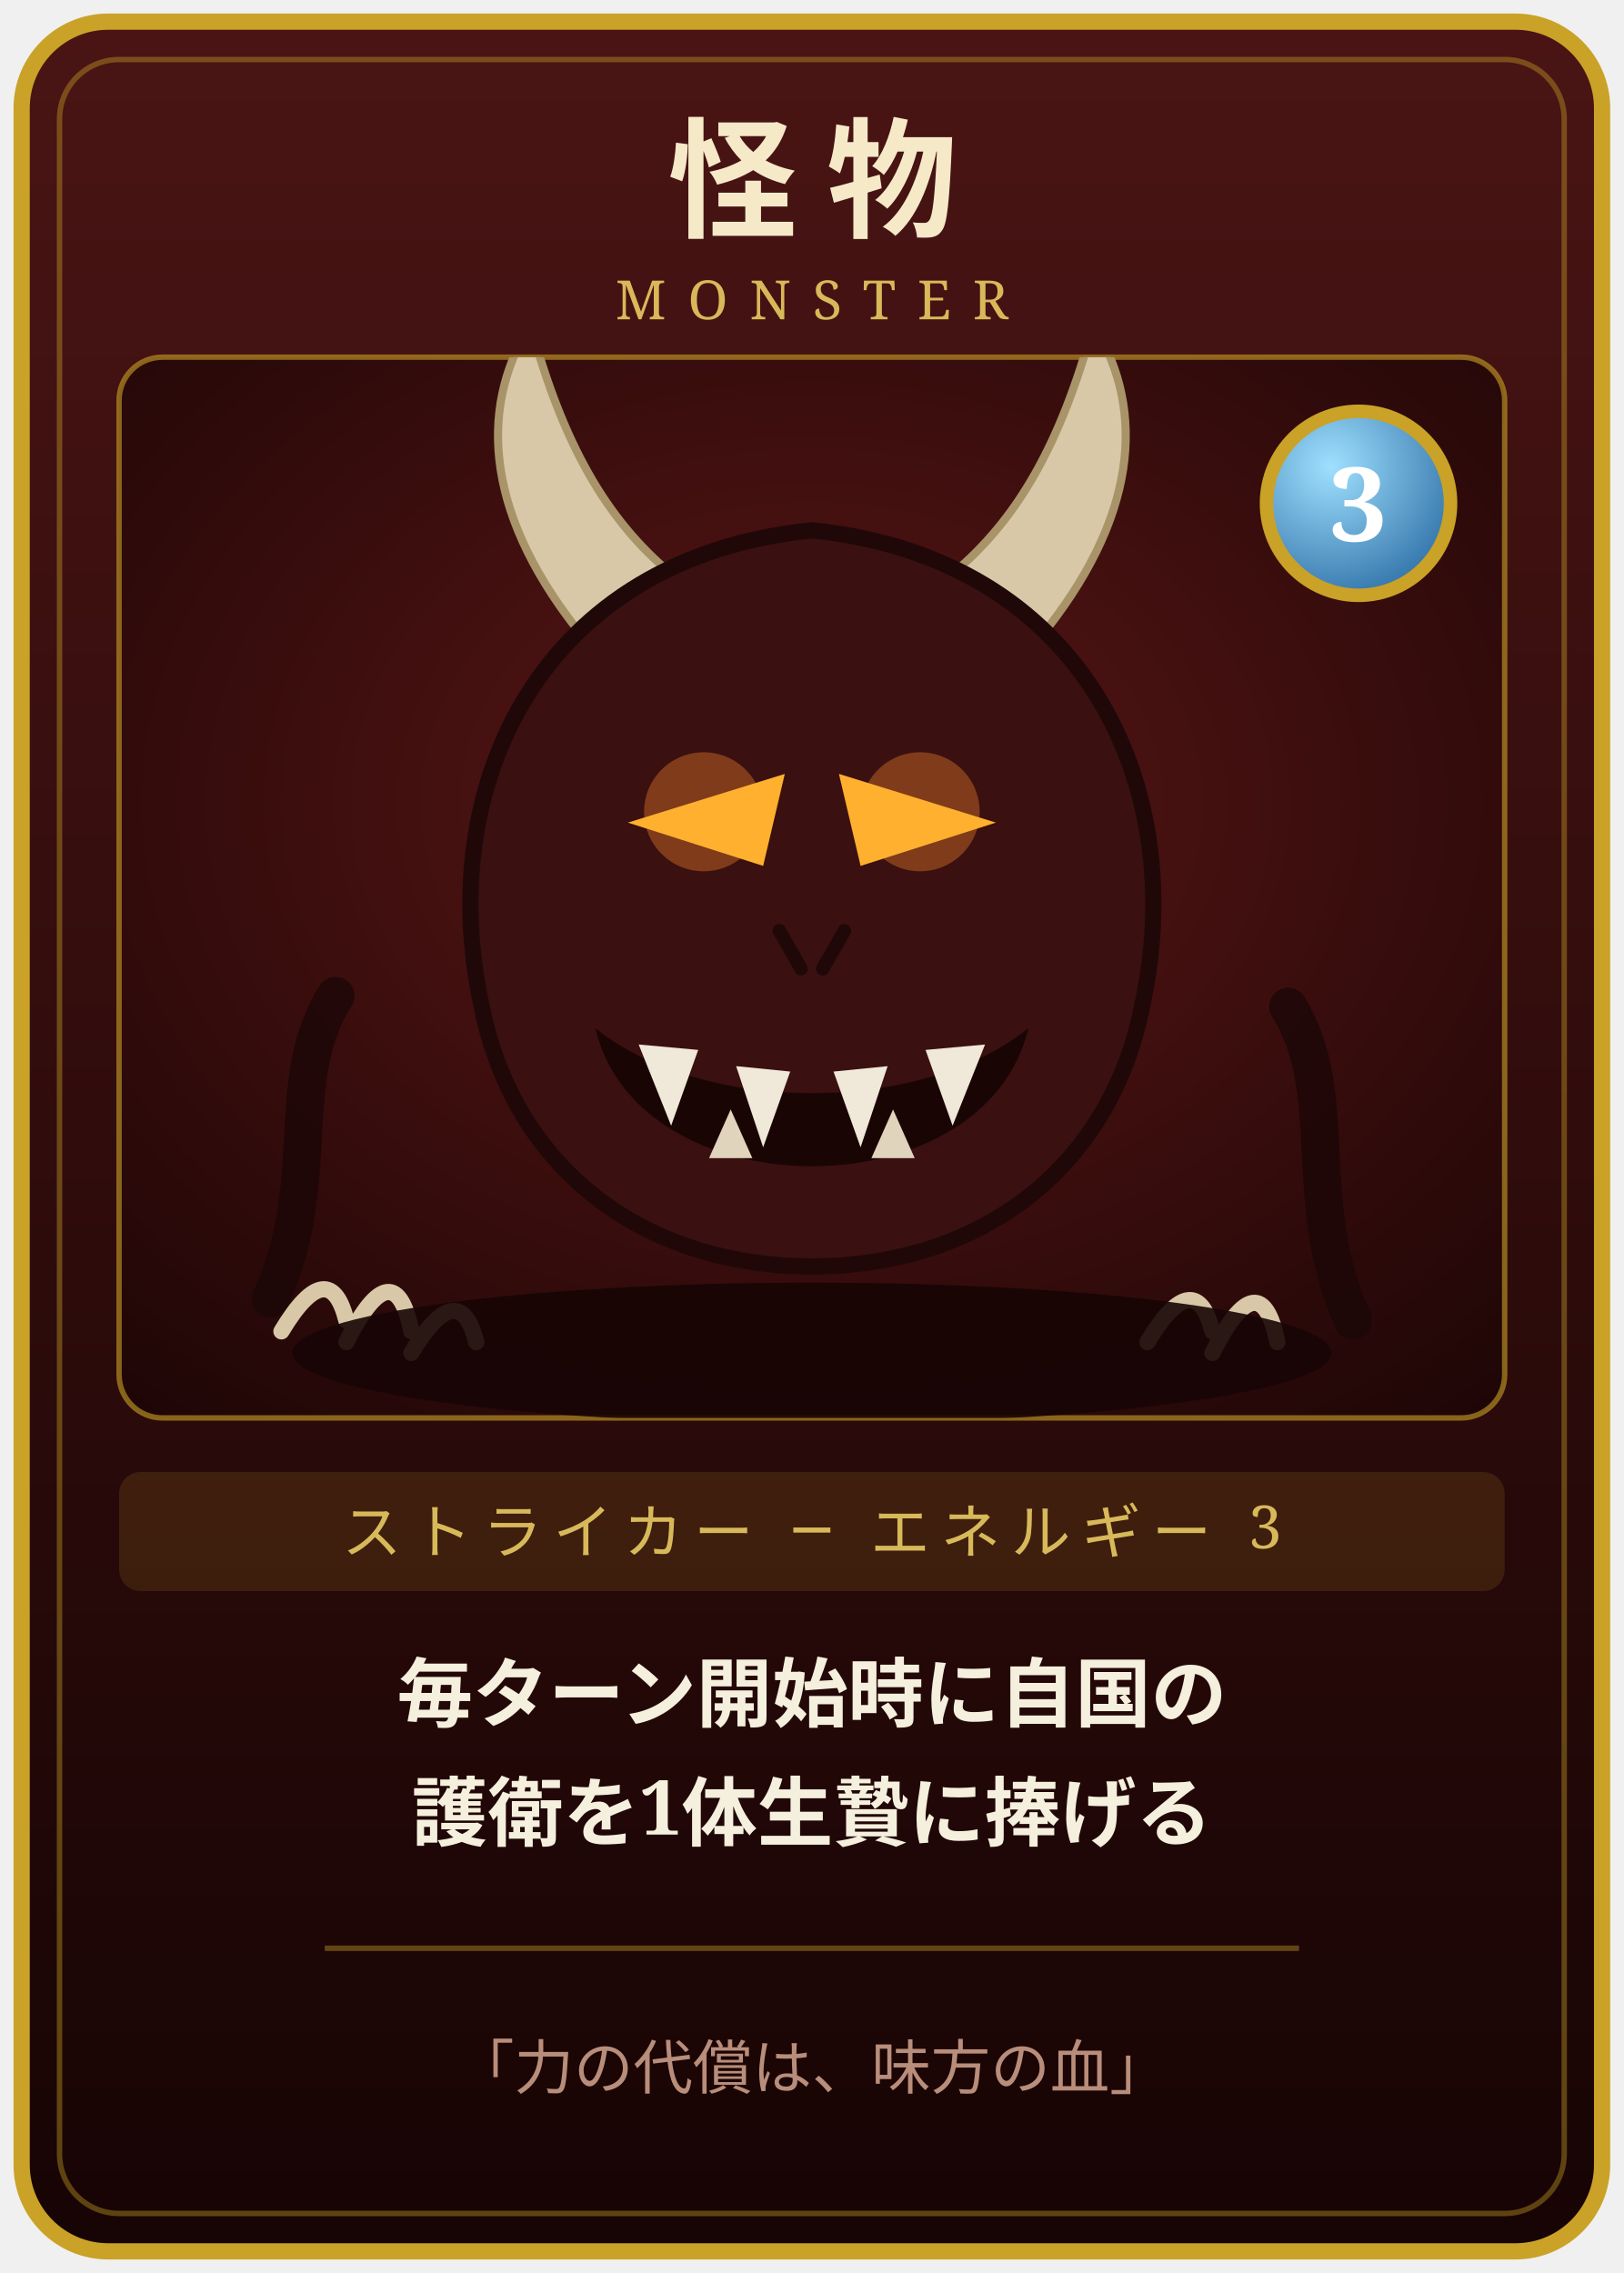
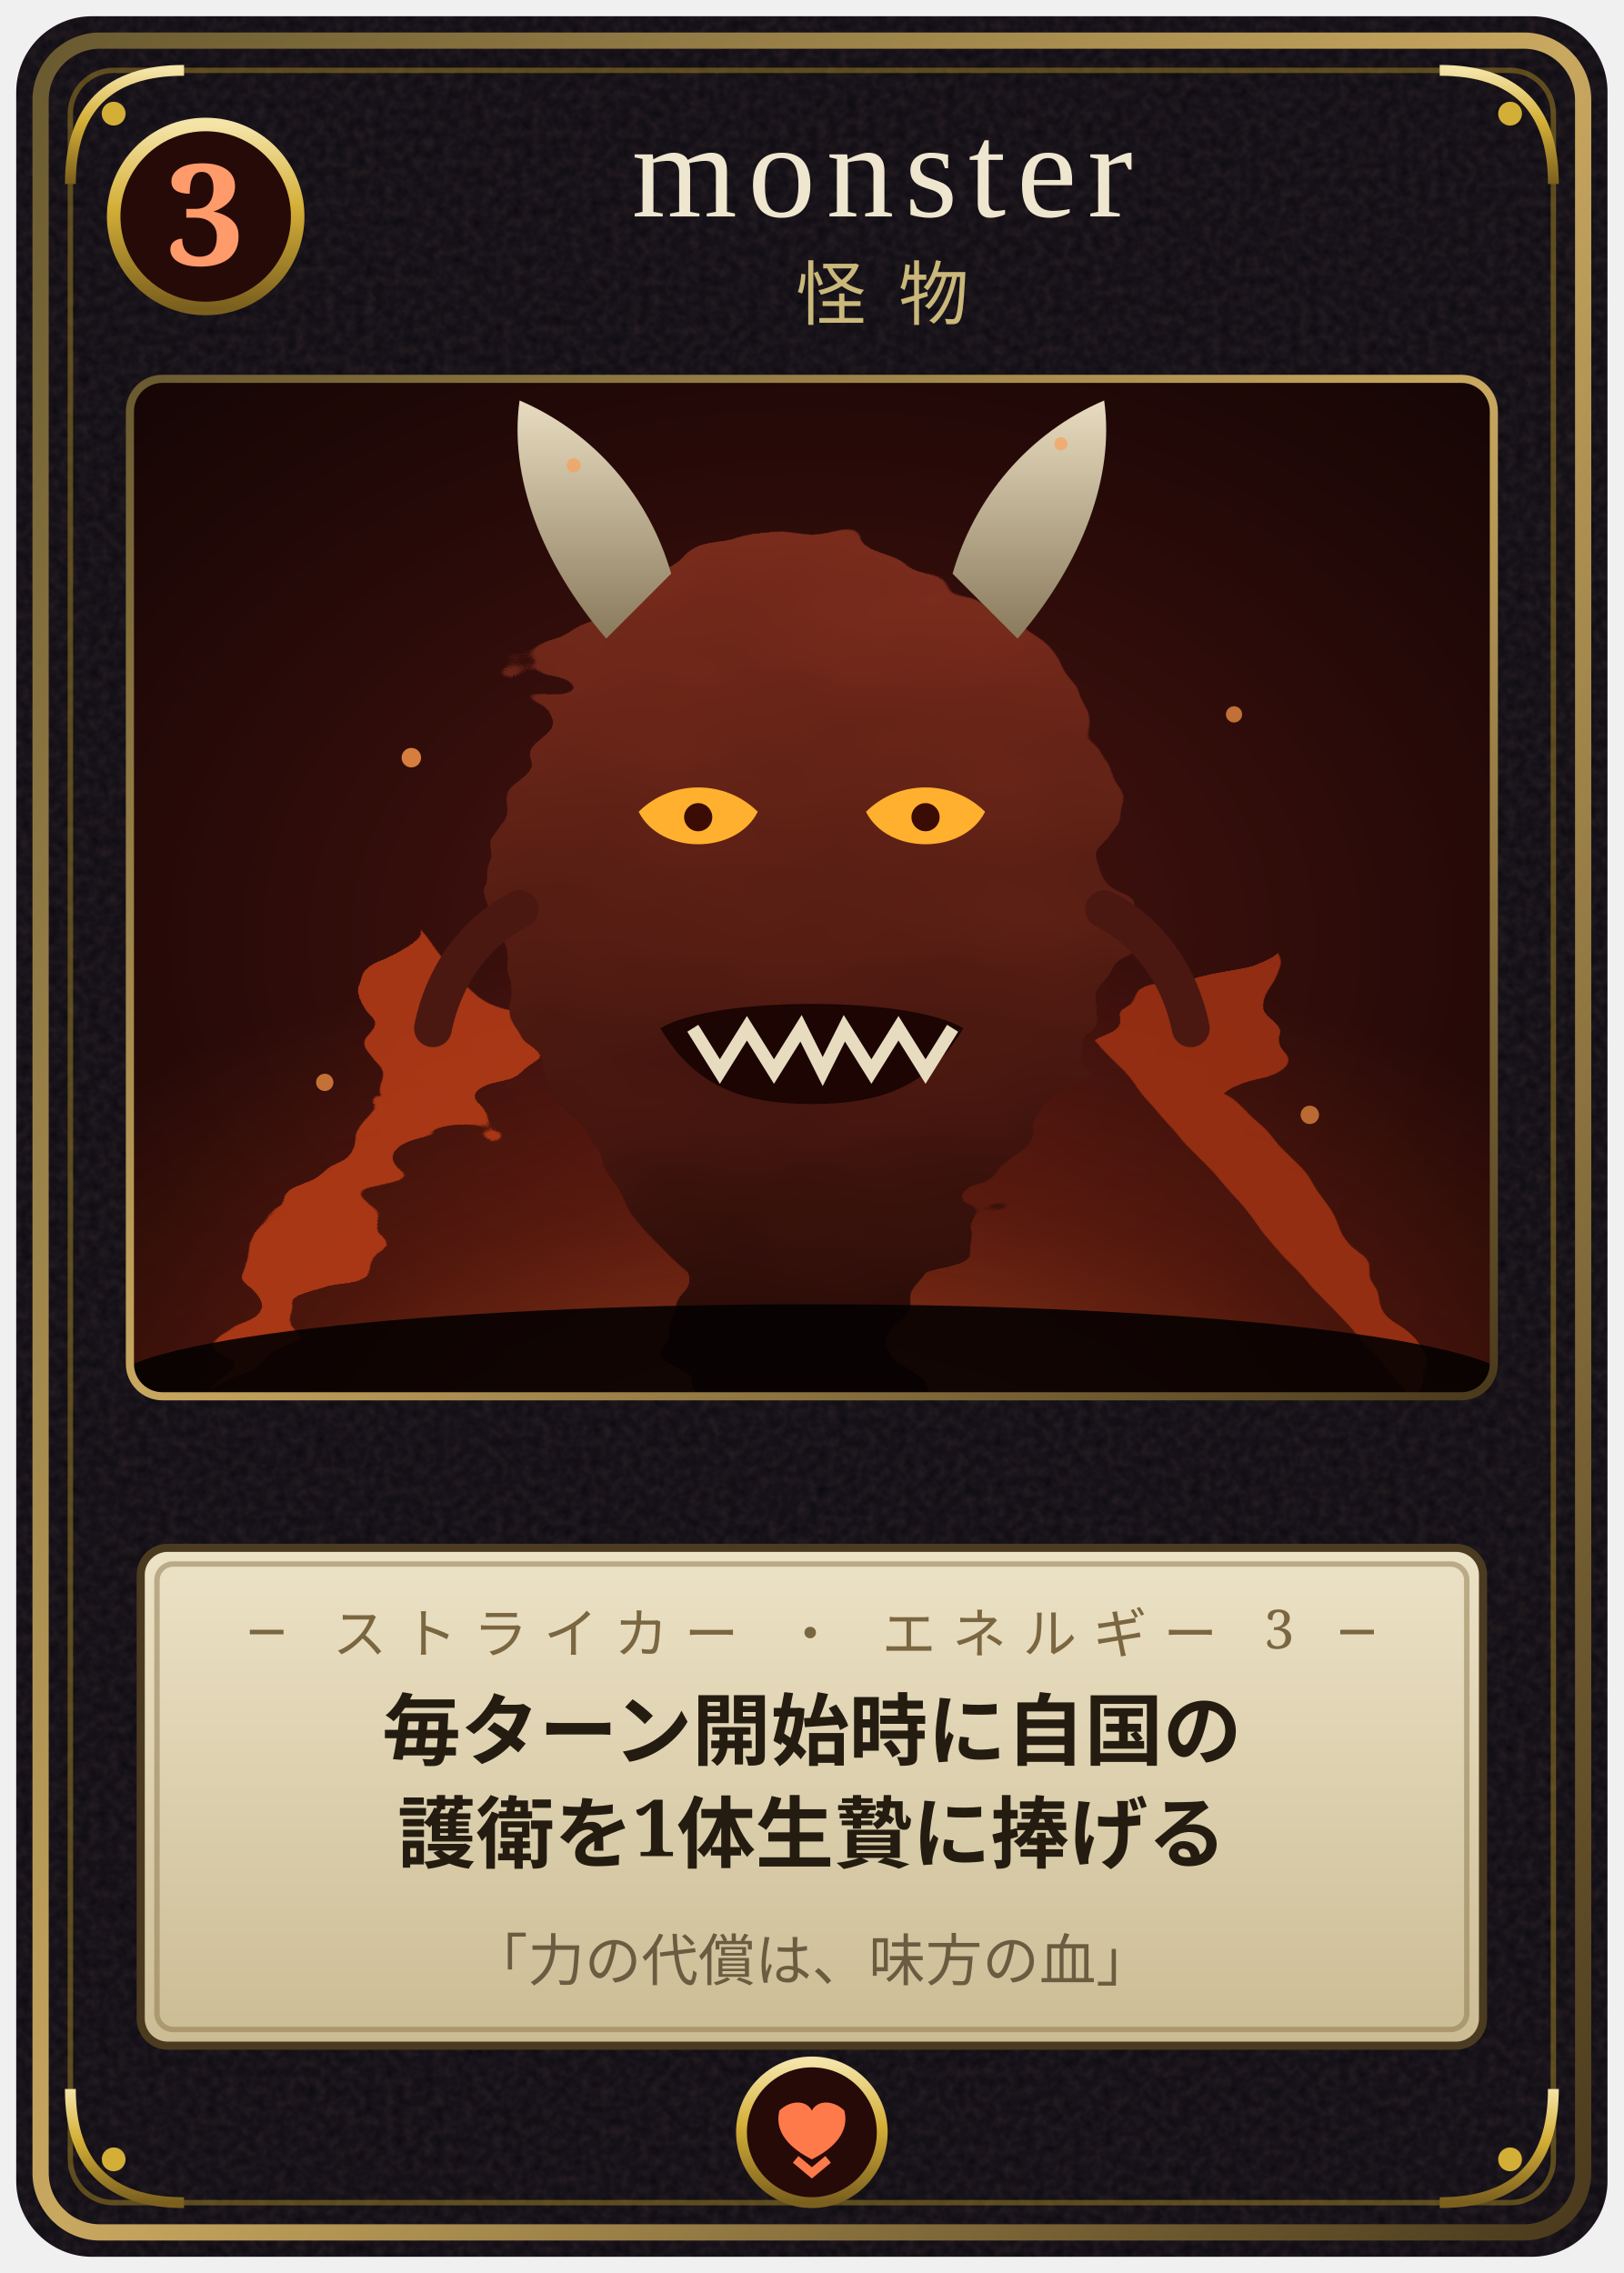
<svg xmlns="http://www.w3.org/2000/svg" viewBox="0 0 300 420" font-family="'Hiragino Mincho ProN','Yu Mincho','Noto Serif JP',serif">
  <defs>
-     <linearGradient id="mo-bg" x1="0" y1="0" x2="0" y2="1">
-       <stop offset="0" stop-color="#4a1414" />
-       <stop offset="1" stop-color="#170404" />
+     <linearGradient id="mo-gold" x1="0" y1="0" x2="0" y2="1">
+       <stop offset="0" stop-color="#f4e4a8" />
+       <stop offset=".45" stop-color="#d4af37" />
+       <stop offset="1" stop-color="#7a5f1e" />
    </linearGradient>
-     <radialGradient id="mo-art" cx="0.5" cy="0.42" r="0.85">
-       <stop offset="0" stop-color="#5a1616" />
-       <stop offset="0.65" stop-color="#2e0a0a" />
-       <stop offset="1" stop-color="#170404" />
+     <linearGradient id="mo-frame" x1="0" y1="0" x2="1" y2="1">
+       <stop offset="0" stop-color="#6a5a30" />
+       <stop offset=".5" stop-color="#c9a860" />
+       <stop offset="1" stop-color="#4a3a1c" />
+     </linearGradient>
+     <linearGradient id="mo-parch" x1="0" y1="0" x2="0" y2="1">
+       <stop offset="0" stop-color="#ece2c6" />
+       <stop offset="1" stop-color="#cbbc94" />
+     </linearGradient>
+     <radialGradient id="mo-art" cx=".5" cy=".55" r=".9">
+       <stop offset="0" stop-color="#4a1410" />
+       <stop offset=".55" stop-color="#260a08" />
+       <stop offset="1" stop-color="#0a0303" />
    </radialGradient>
-     <radialGradient id="mo-gem" cx="0.35" cy="0.3" r="0.9">
-       <stop offset="0" stop-color="#9fe0ff" />
-       <stop offset="1" stop-color="#1e5f9a" />
+     <radialGradient id="mo-ember" cx=".5" cy=".85" r=".7">
+       <stop offset="0" stop-color="#ff7a30" stop-opacity=".7" />
+       <stop offset=".6" stop-color="#c03a18" stop-opacity=".25" />
+       <stop offset="1" stop-color="#c03a18" stop-opacity="0" />
    </radialGradient>
+     <linearGradient id="mo-body" x1="0" y1="0" x2="0" y2="1">
+       <stop offset="0" stop-color="#7a2c1c" />
+       <stop offset=".6" stop-color="#4a1810" />
+       <stop offset="1" stop-color="#240a06" />
+     </linearGradient>
+     <linearGradient id="mo-horn" x1="0" y1="1" x2="0" y2="0">
+       <stop offset="0" stop-color="#8a7a5c" />
+       <stop offset="1" stop-color="#e8dcc0" />
+     </linearGradient>
+     <filter id="mo-noise" x="0" y="0" width="100%" height="100%">
+       <feTurbulence type="fractalNoise" baseFrequency=".55" numOctaves="2" result="n" seed="16" />
+       <feColorMatrix in="n" type="matrix" values="0 0 0 0 .6 0 0 0 0 .35 0 0 0 0 .28 0 0 0 .15 0" />
+       <feComposite operator="in" in2="SourceGraphic" />
+     </filter>
+     <filter id="mo-flame" x="-25%" y="-25%" width="150%" height="150%">
+       <feTurbulence type="fractalNoise" baseFrequency=".025 .055" numOctaves="3" seed="9" result="w" />
+       <feDisplacementMap in="SourceGraphic" in2="w" scale="26" />
+     </filter>
    <clipPath id="mo-clip">
-       <rect x="22" y="66" width="256" height="196" rx="8" />
+       <rect x="24" y="70" width="252" height="188" rx="6" />
    </clipPath>
  </defs>
-   <rect x="4" y="4" width="292" height="412" rx="16" fill="url(#mo-bg)" stroke="#c9a227" stroke-width="3" />
-   <rect x="11" y="11" width="278" height="398" rx="11" fill="none" stroke="#c9a227" stroke-opacity="0.4" />
-   <text x="150" y="42" text-anchor="middle" font-size="24" font-weight="bold" fill="#f5e9c8">怪 物</text>
-   <text x="150" y="59" text-anchor="middle" font-size="10" letter-spacing="4" fill="#d8b95a" font-family="Georgia,serif">MONSTER</text>
-   <rect x="22" y="66" width="256" height="196" rx="8" fill="url(#mo-art)" stroke="#c9a227" stroke-opacity="0.6" />
+   <rect x="3" y="3" width="294" height="414" rx="14" fill="#0a0810" />
+   <rect x="3" y="3" width="294" height="414" rx="14" filter="url(#mo-noise)" />
+   <rect x="7.5" y="7.5" width="285" height="405" rx="11" fill="none" stroke="url(#mo-frame)" stroke-width="3" />
+   <rect x="13" y="13" width="274" height="394" rx="8" fill="none" stroke="#c9a227" stroke-opacity=".4" />
+   <g stroke="url(#mo-gold)" stroke-width="2" fill="none">
+     <path d="M13 34 Q13 13 34 13" />
+     <path d="M266 13 Q287 13 287 34" />
+     <path d="M287 386 Q287 407 266 407" />
+     <path d="M34 407 Q13 407 13 386" />
+   </g>
+   <g fill="#d4af37">
+     <circle cx="21" cy="21" r="2.2" />
+     <circle cx="279" cy="21" r="2.2" />
+     <circle cx="279" cy="399" r="2.2" />
+     <circle cx="21" cy="399" r="2.2" />
+   </g>
+   <circle cx="38" cy="40" r="17" fill="#260a08" stroke="url(#mo-gold)" stroke-width="2.5" />
+   <text x="38" y="49" text-anchor="middle" font-size="26" font-weight="bold" fill="#ff9a6a" font-family="Georgia,serif">3</text>
+   <text x="163" y="40" text-anchor="middle" font-size="25" fill="#efe6cf" font-family="Georgia,'Times New Roman',serif" letter-spacing="2">monster</text>
+   <text x="163" y="59" text-anchor="middle" font-size="13" letter-spacing="6" fill="#c9b87a">怪物</text>
+   <rect x="24" y="70" width="252" height="188" rx="6" fill="url(#mo-art)" />
  <g clip-path="url(#mo-clip)">
-     <path d="M50 240 C60 218 52 200 62 184" fill="none" stroke="#1c0606" stroke-width="7" stroke-linecap="round" opacity="0.8" />
-     <path d="M250 244 C240 222 248 202 238 186" fill="none" stroke="#1c0606" stroke-width="7" stroke-linecap="round" opacity="0.8" />
-     <path d="M108 118 C90 96 88 76 98 60 C104 82 112 96 124 106 Z" fill="#d8c8a8" stroke="#a89468" stroke-width="1.5" />
-     <path d="M192 118 C210 96 212 76 202 60 C196 82 188 96 176 106 Z" fill="#d8c8a8" stroke="#a89468" stroke-width="1.5" />
-     <path d="M150 98 C200 103 220 145 211 186 C205 216 181 234 150 234 C119 234 95 216 89 186 C80 145 100 103 150 98 Z" fill="#3a1010" stroke="#200808" stroke-width="3" />
-     <circle cx="130" cy="150" r="11" fill="#ff8c2e" opacity="0.35" />
-     <circle cx="170" cy="150" r="11" fill="#ff8c2e" opacity="0.35" />
-     <path d="M116 152 L145 143 L141 160 Z" fill="#ffb02e" />
-     <path d="M184 152 L155 143 L159 160 Z" fill="#ffb02e" />
-     <path d="M144 172 L148 179 M156 172 L152 179" stroke="#200808" stroke-width="2.5" stroke-linecap="round" />
-     <path d="M110 190 C130 206 170 206 190 190 C182 224 118 224 110 190 Z" fill="#1a0505" />
-     <path d="M118 193 L124 208 L129 194 Z" fill="#f0e8d8" />
-     <path d="M136 197 L141 212 L146 198 Z" fill="#f0e8d8" />
-     <path d="M154 198 L159 212 L164 197 Z" fill="#f0e8d8" />
-     <path d="M171 194 L176 208 L182 193 Z" fill="#f0e8d8" />
-     <path d="M131 214 L135 205 L139 214 Z" fill="#e0d4bc" />
-     <path d="M161 214 L165 205 L169 214 Z" fill="#e0d4bc" />
-     <path d="M52 246 C58 236 62 236 64 244 M64 248 C70 236 74 236 76 246 M76 250 C82 240 86 240 88 248" stroke="#d8c8a8" stroke-width="3" fill="none" stroke-linecap="round" />
-     <path d="M212 248 C218 238 222 238 224 246 M224 250 C230 238 234 238 236 248" stroke="#d8c8a8" stroke-width="3" fill="none" stroke-linecap="round" />
-     <ellipse cx="150" cy="250" rx="96" ry="13" fill="#170404" opacity="0.9" />
+     <ellipse cx="150" cy="230" rx="140" ry="80" fill="url(#mo-ember)" />
+     <g filter="url(#mo-flame)" opacity=".8">
+       <path d="M40 258 C48 226 60 210 72 204 C66 190 68 178 76 170 C84 182 92 188 100 190 Z" fill="#c04018" />
+       <path d="M260 258 C252 230 242 214 230 206 C238 192 238 180 230 170 C222 182 214 190 204 194 Z" fill="#a83414" />
+     </g>
+     <g filter="url(#mo-flame)">
+       <path d="M150 100 C114 100 92 128 92 162 C92 196 112 222 128 236 L128 258 L172 258 L172 236 C188 222 208 196 208 162 C208 128 186 100 150 100 Z" fill="url(#mo-body)" />
+     </g>
+     <path d="M112 118 C100 104 94 88 96 74 C110 80 120 92 124 106 Z" fill="url(#mo-horn)" />
+     <path d="M188 118 C200 104 206 88 204 74 C190 80 180 92 176 106 Z" fill="url(#mo-horn)" />
+     <path d="M118 150 C124 144 134 144 140 150 C136 158 122 158 118 150 Z" fill="#ffb02e" />
+     <path d="M182 150 C176 144 166 144 160 150 C164 158 178 158 182 150 Z" fill="#ffb02e" />
+     <circle cx="129" cy="151" r="2.6" fill="#3a0c04" />
+     <circle cx="171" cy="151" r="2.6" fill="#3a0c04" />
+     <path d="M122 190 C132 184 168 184 178 190 C172 200 164 204 150 204 C136 204 128 200 122 190 Z" fill="#1c0503" />
+     <path d="M128 190 l5 8 5 -8 5 8 5 -8 4 8 4 -8 5 8 5 -8 5 8 5 -8" stroke="#e8dcc0" stroke-width="2.4" fill="none" />
+     <path d="M96 168 C88 172 82 180 80 190 M204 168 C212 172 218 180 220 190" stroke="#4a1810" stroke-width="7" fill="none" stroke-linecap="round" />
+     <g fill="#ff9a4a">
+       <circle cx="76" cy="140" r="1.8" opacity=".8">
+         <animate attributeName="cy" values="140;124;140" dur="3.4s" repeatCount="indefinite" />
+       </circle>
+       <circle cx="228" cy="132" r="1.5" opacity=".7">
+         <animate attributeName="cy" values="132;114;132" dur="4.4s" repeatCount="indefinite" />
+       </circle>
+       <circle cx="60" cy="200" r="1.6" opacity=".7" />
+       <circle cx="242" cy="206" r="1.7" opacity=".65" />
+       <circle cx="106" cy="86" r="1.3" opacity=".6" />
+       <circle cx="196" cy="82" r="1.2" opacity=".6" />
+     </g>
+     <ellipse cx="150" cy="256" rx="130" ry="15" fill="#050101" opacity=".9" />
  </g>
-   <circle cx="251" cy="93" r="17" fill="url(#mo-gem)" stroke="#c9a227" stroke-width="2.5" />
-   <text x="251" y="100" text-anchor="middle" font-size="19" font-weight="bold" fill="#ffffff" font-family="Georgia,serif">3</text>
-   <rect x="22" y="272" width="256" height="22" rx="4" fill="#c9a227" fill-opacity="0.14" />
-   <text x="150" y="287" text-anchor="middle" font-size="11" letter-spacing="2" fill="#d8b95a">ストライカー ─ エネルギー 3</text>
-   <text x="150" y="318" text-anchor="middle" font-size="14" font-weight="bold" fill="#f5efdd">毎ターン開始時に自国の</text>
-   <text x="150" y="340" text-anchor="middle" font-size="14" font-weight="bold" fill="#f5efdd">護衛を1体生贄に捧げる</text>
-   <line x1="60" y1="360" x2="240" y2="360" stroke="#c9a227" stroke-opacity="0.4" />
-   <text x="150" y="386" text-anchor="middle" font-size="11" fill="#b88d7a">「力の代償は、味方の血」</text>
+   <rect x="24" y="70" width="252" height="188" rx="6" fill="none" stroke="url(#mo-frame)" stroke-width="1.5" />
+   <rect x="26" y="286" width="248" height="92" rx="5" fill="url(#mo-parch)" stroke="#4a3a20" stroke-width="1.5" />
+   <rect x="29" y="289" width="242" height="86" rx="3" fill="none" stroke="#8a744a" stroke-opacity=".5" />
+   <text x="150" y="305" text-anchor="middle" font-size="10" letter-spacing="3" fill="#7a6640">─ ストライカー ・ エネルギー 3 ─</text>
+   <text x="150" y="325" text-anchor="middle" font-size="14.5" font-weight="bold" fill="#241c10">毎ターン開始時に自国の</text>
+   <text x="150" y="344" text-anchor="middle" font-size="14.5" font-weight="bold" fill="#241c10">護衛を1体生贄に捧げる</text>
+   <text x="150" y="366" text-anchor="middle" font-size="10.5" fill="#6a5c40">「力の代償は、味方の血」</text>
+   <circle cx="150" cy="394" r="13" fill="#260a08" stroke="url(#mo-gold)" stroke-width="2" />
+   <path d="M144 390 C146 388 149 388 150 390 C151 388 154 388 156 390 C157 394 154 397 150 399 C146 397 143 394 144 390 Z" fill="#ff7a4a" />
+   <path d="M147 399 l3 2.5 3 -2.5" stroke="#ff7a4a" stroke-width="1.6" fill="none" />
</svg>
